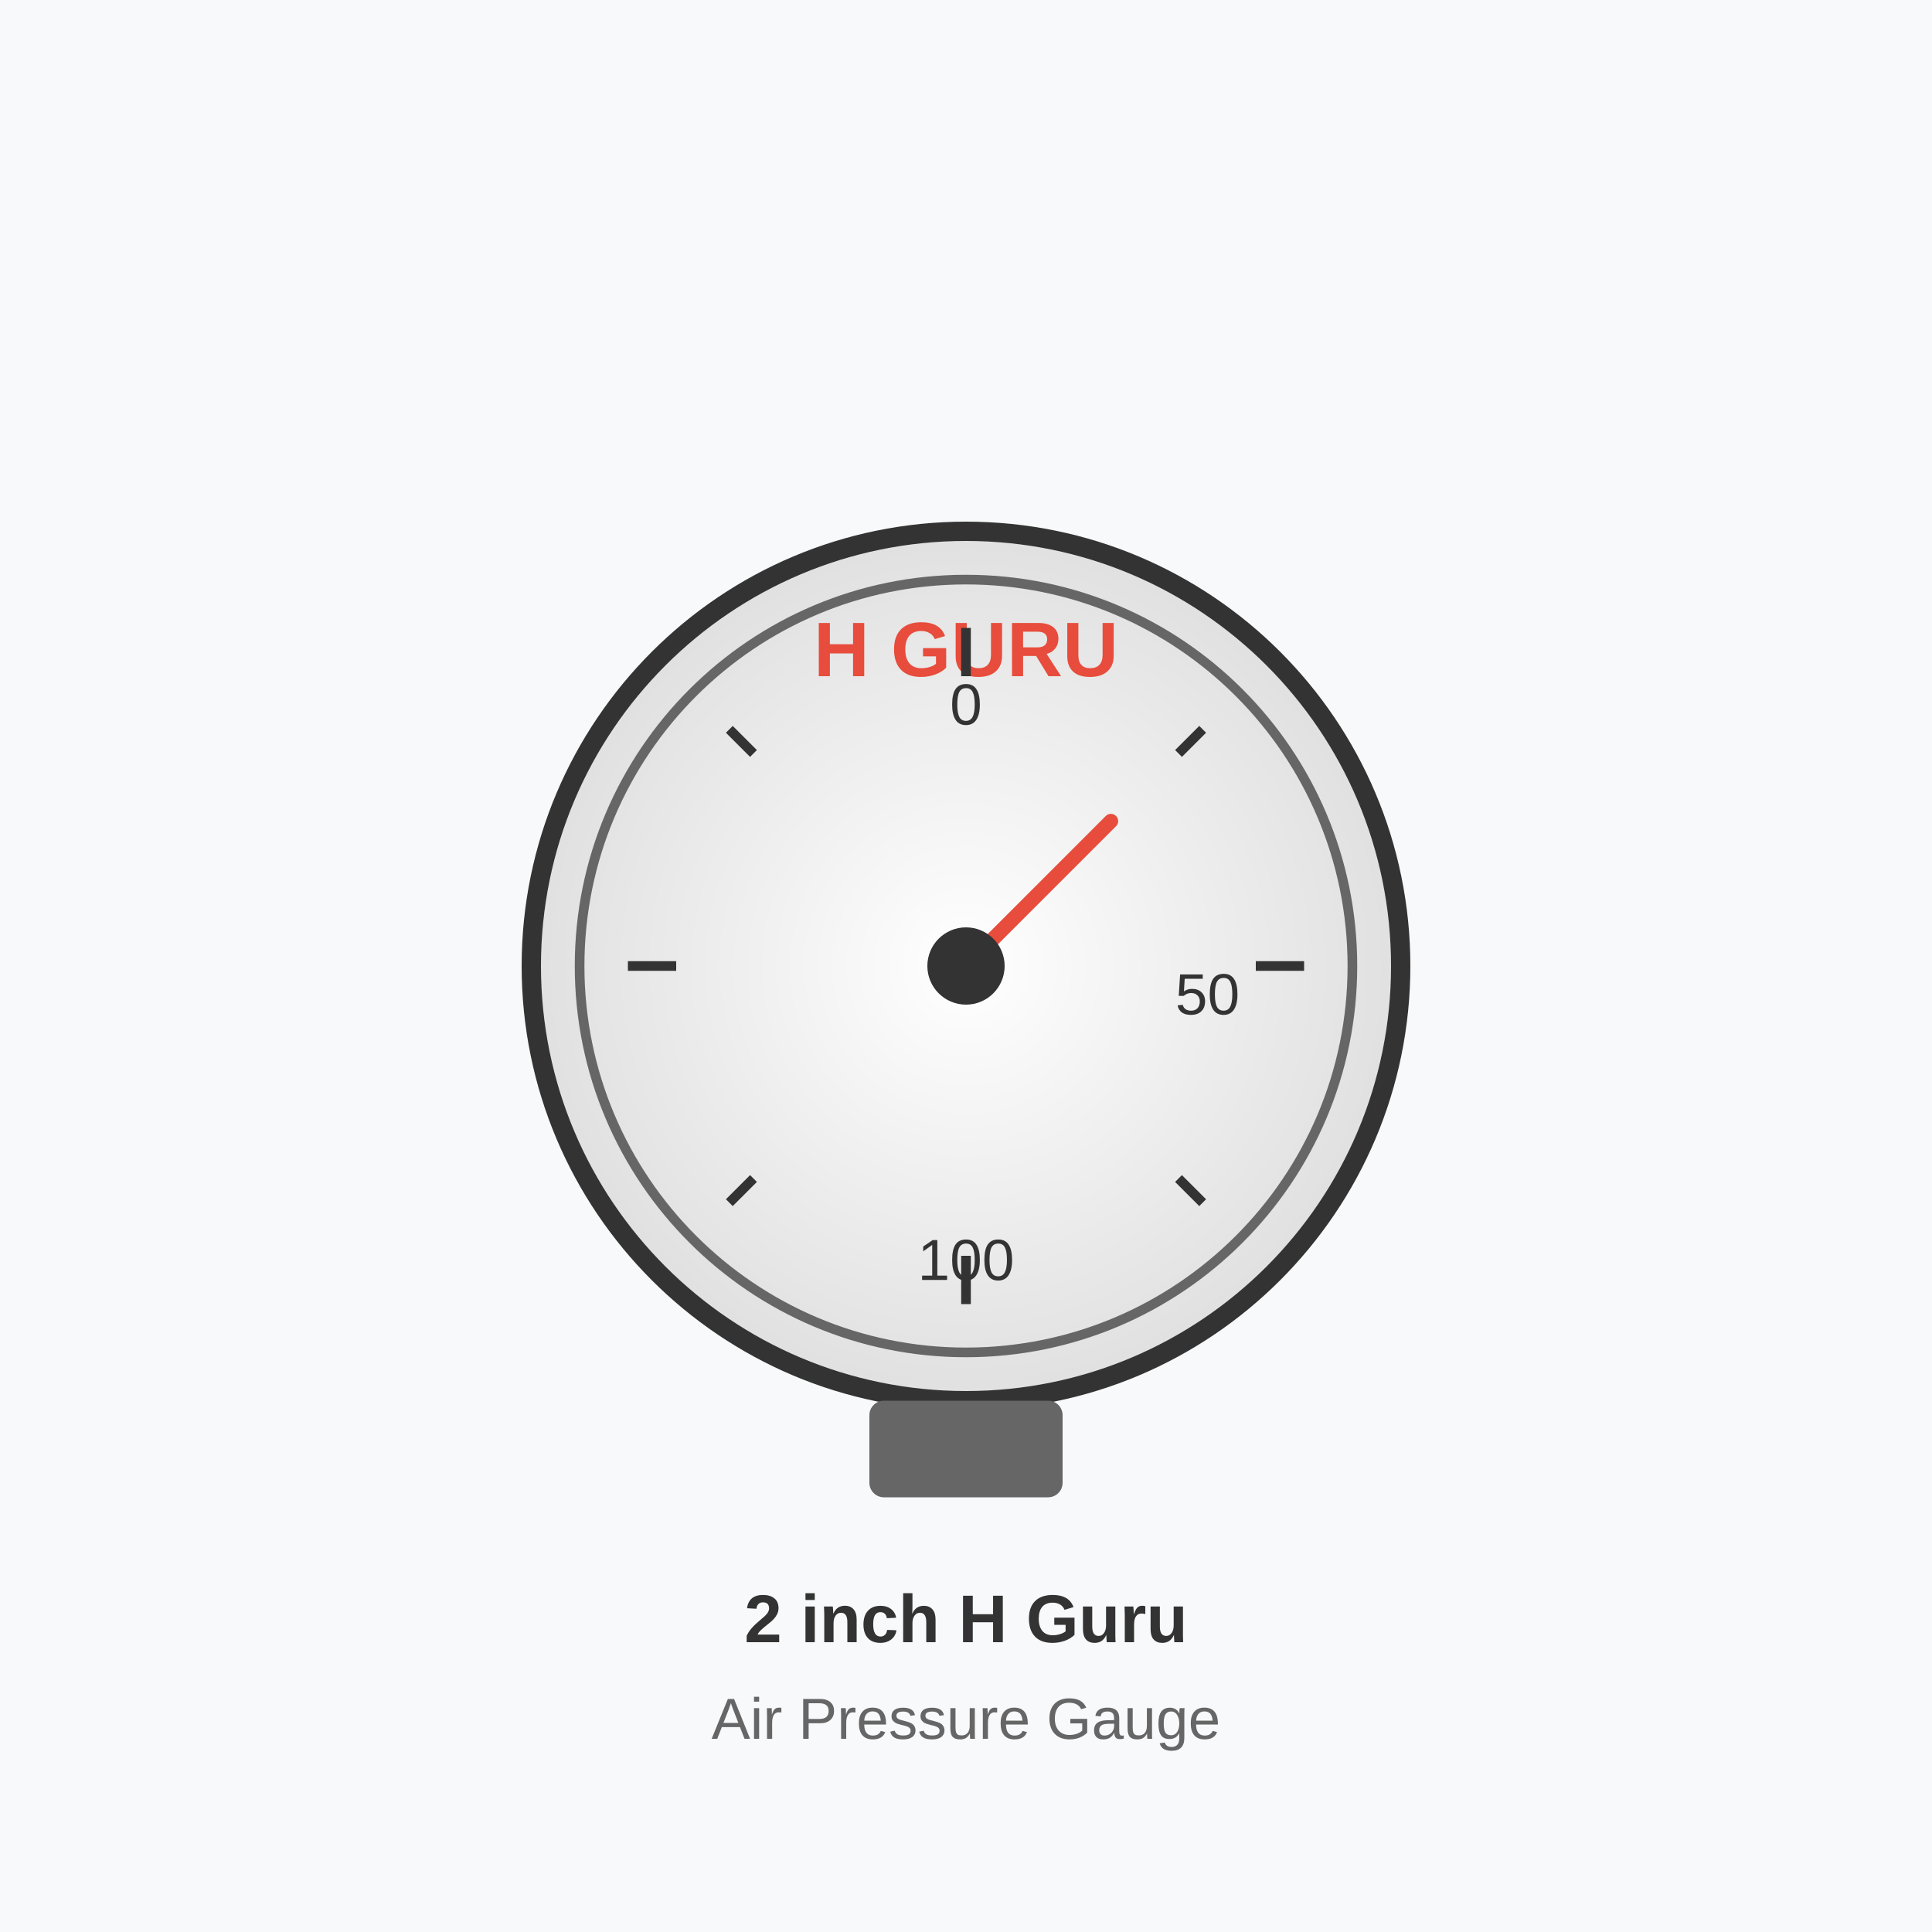
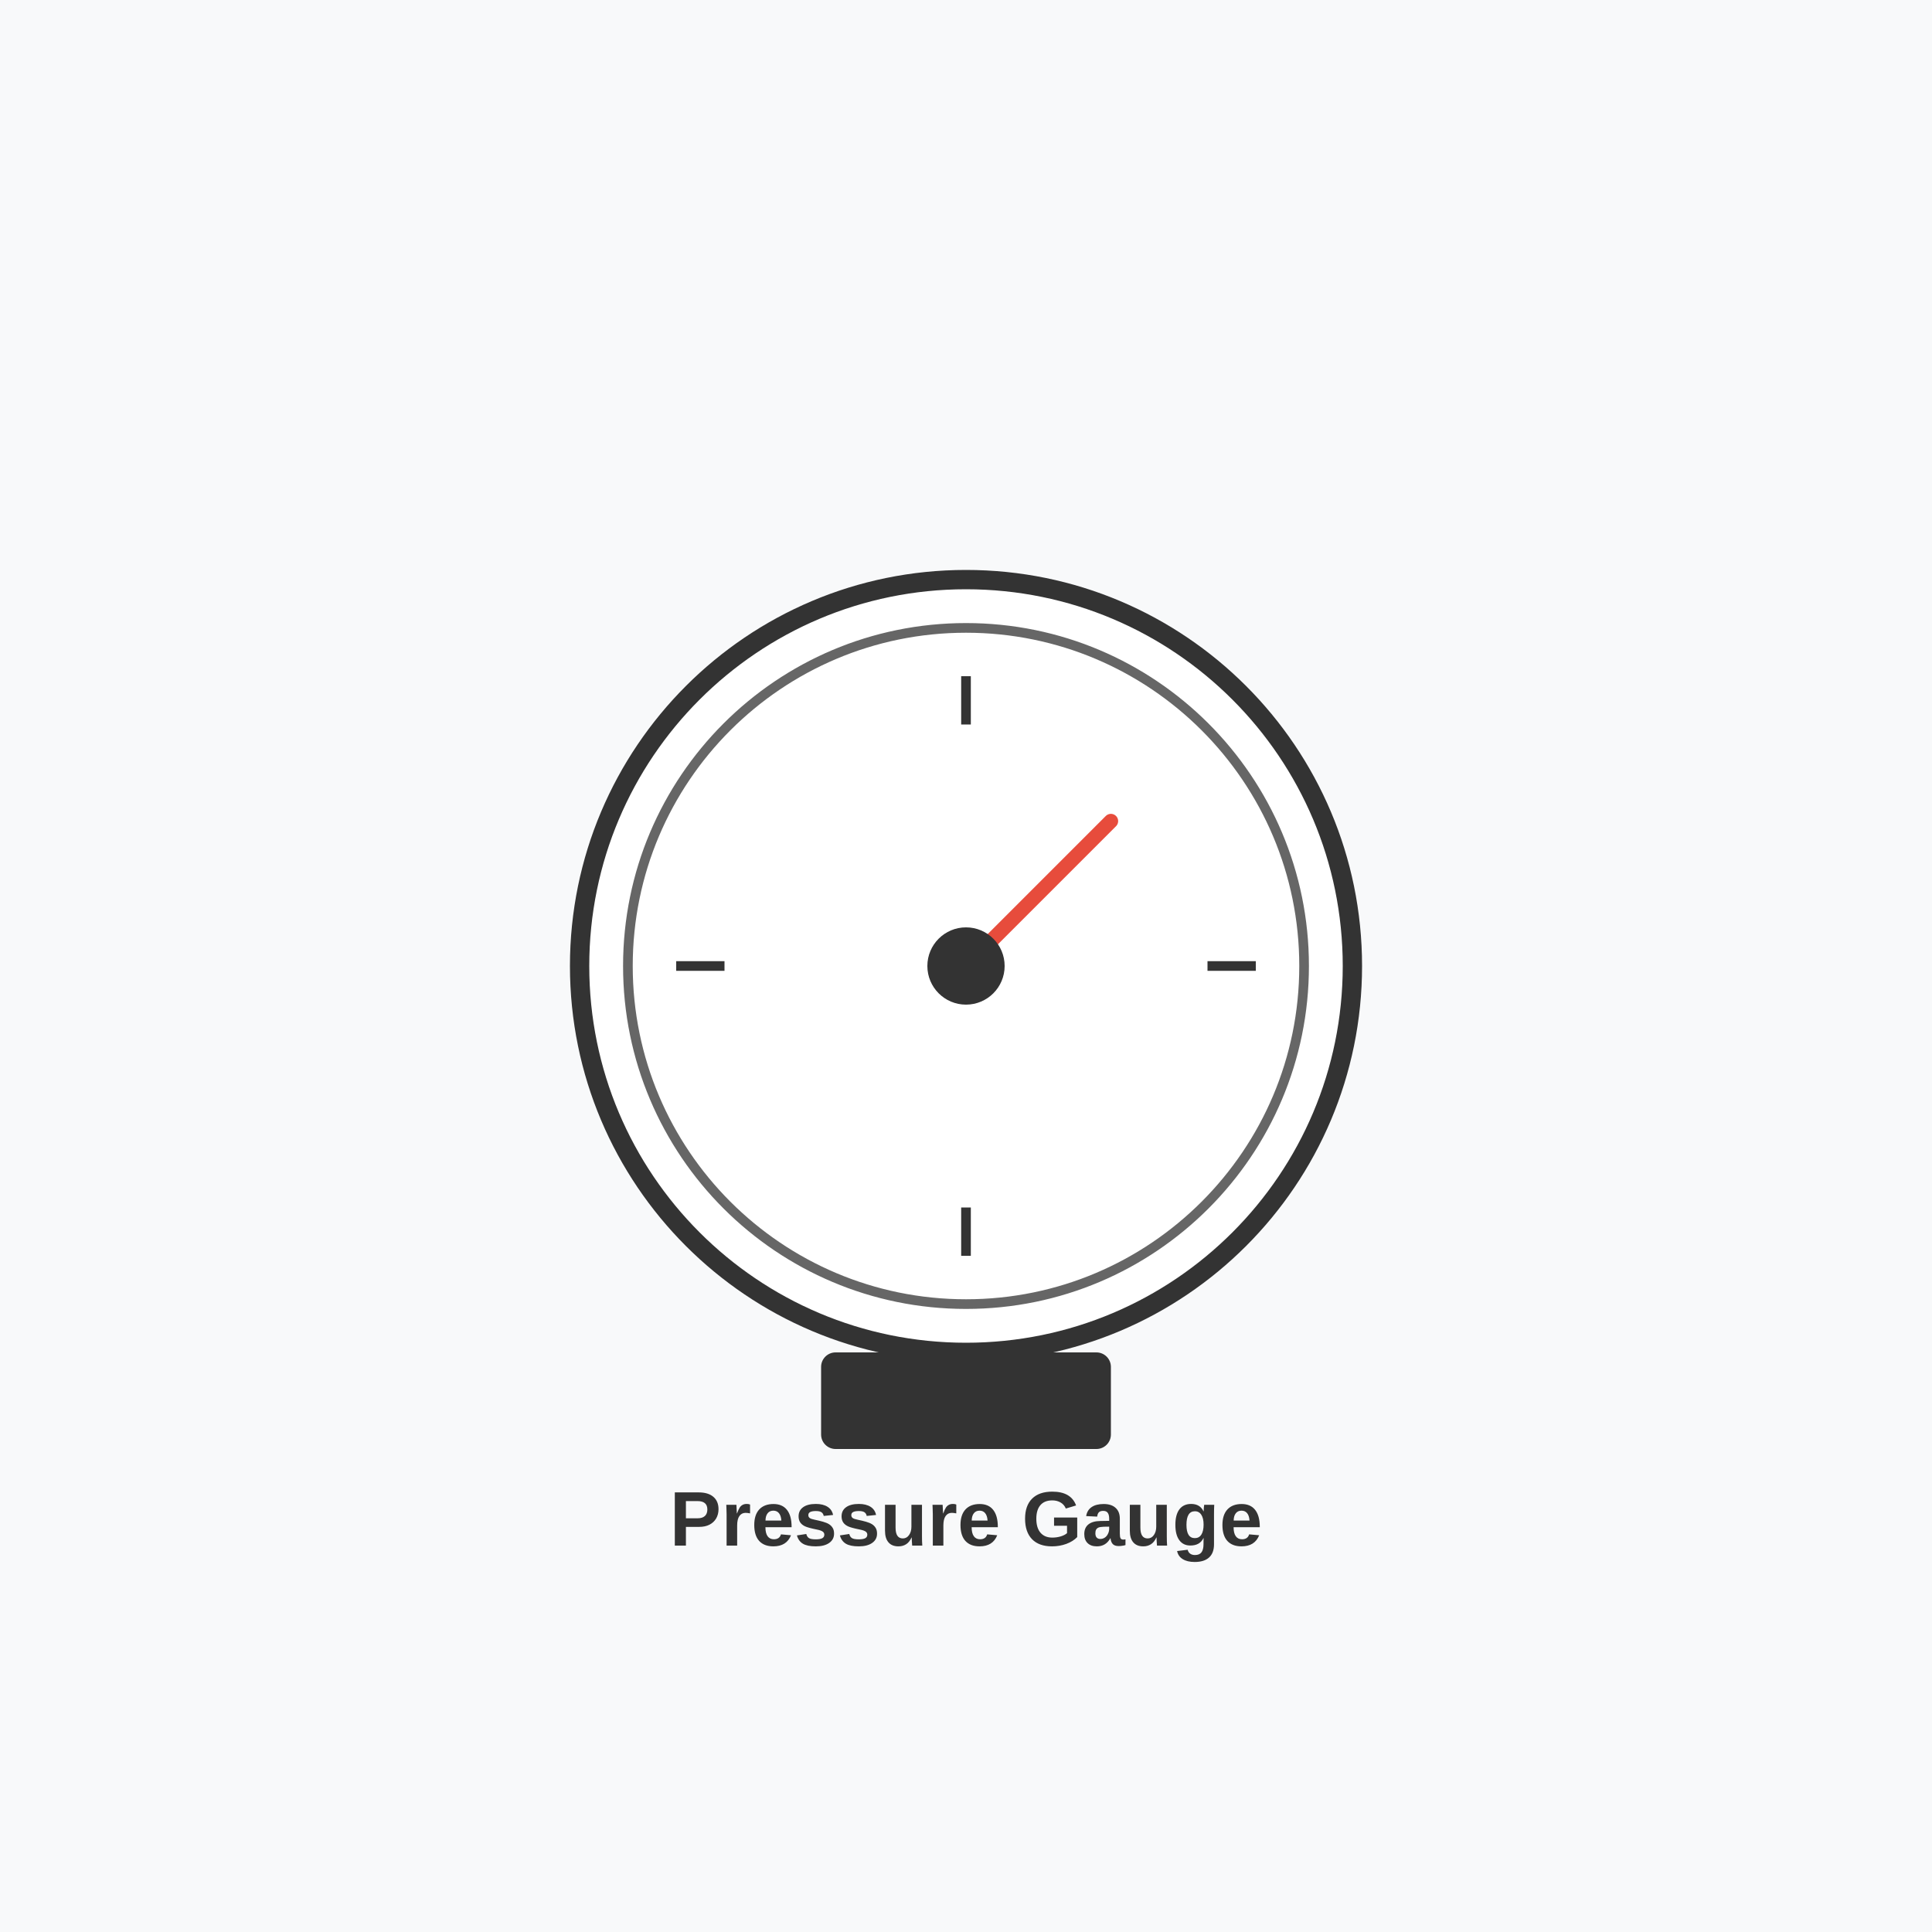
<svg xmlns="http://www.w3.org/2000/svg" width="400" height="400" viewBox="0 0 400 400">
-   <defs>
-     <radialGradient id="gaugeGrad" cx="50%" cy="50%" r="50%">
-       <stop offset="0%" style="stop-color:#ffffff" />
-       <stop offset="100%" style="stop-color:#e0e0e0" />
-     </radialGradient>
-   </defs>
  <rect width="400" height="400" fill="#f8f9fa" />
-   <circle cx="200" cy="200" r="90" fill="url(#gaugeGrad)" stroke="#333" stroke-width="4" />
-   <circle cx="200" cy="200" r="80" fill="none" stroke="#666" stroke-width="2" />
-   <text x="200" y="140" text-anchor="middle" font-family="Arial" font-size="16" font-weight="bold" fill="#e74c3c">H GURU</text>
-   <g stroke="#333" stroke-width="2" fill="none">
-     <line x1="200" y1="130" x2="200" y2="140" />
-     <line x1="270" y1="200" x2="260" y2="200" />
-     <line x1="200" y1="270" x2="200" y2="260" />
-     <line x1="130" y1="200" x2="140" y2="200" />
-     <line x1="249" y1="151" x2="244" y2="156" />
-     <line x1="249" y1="249" x2="244" y2="244" />
-     <line x1="151" y1="249" x2="156" y2="244" />
-     <line x1="151" y1="151" x2="156" y2="156" />
+   <circle cx="200" cy="200" r="80" fill="#fff" stroke="#333" stroke-width="4" />
+   <circle cx="200" cy="200" r="70" fill="none" stroke="#666" stroke-width="2" />
+   <g stroke="#333" stroke-width="2">
+     <line x1="200" y1="140" x2="200" y2="150" />
+     <line x1="260" y1="200" x2="250" y2="200" />
+     <line x1="200" y1="260" x2="200" y2="250" />
+     <line x1="140" y1="200" x2="150" y2="200" />
  </g>
-   <text x="200" y="150" text-anchor="middle" font-family="Arial" font-size="12" fill="#333">0</text>
-   <text x="250" y="210" text-anchor="middle" font-family="Arial" font-size="12" fill="#333">50</text>
-   <text x="200" y="265" text-anchor="middle" font-family="Arial" font-size="12" fill="#333">100</text>
  <line x1="200" y1="200" x2="230" y2="170" stroke="#e74c3c" stroke-width="3" stroke-linecap="round" />
  <circle cx="200" cy="200" r="8" fill="#333" />
-   <rect x="180" y="290" width="40" height="20" fill="#666" rx="3" />
-   <text x="200" y="340" text-anchor="middle" font-family="Arial" font-size="14" font-weight="bold" fill="#333">2 inch H Guru</text>
-   <text x="200" y="360" text-anchor="middle" font-family="Arial" font-size="12" fill="#666">Air Pressure Gauge</text>
+   <rect x="170" y="280" width="60" height="20" fill="#333" rx="3" />
+   <text x="200" y="320" text-anchor="middle" font-family="Arial" font-size="16" font-weight="bold" fill="#333">Pressure Gauge</text>
</svg>
